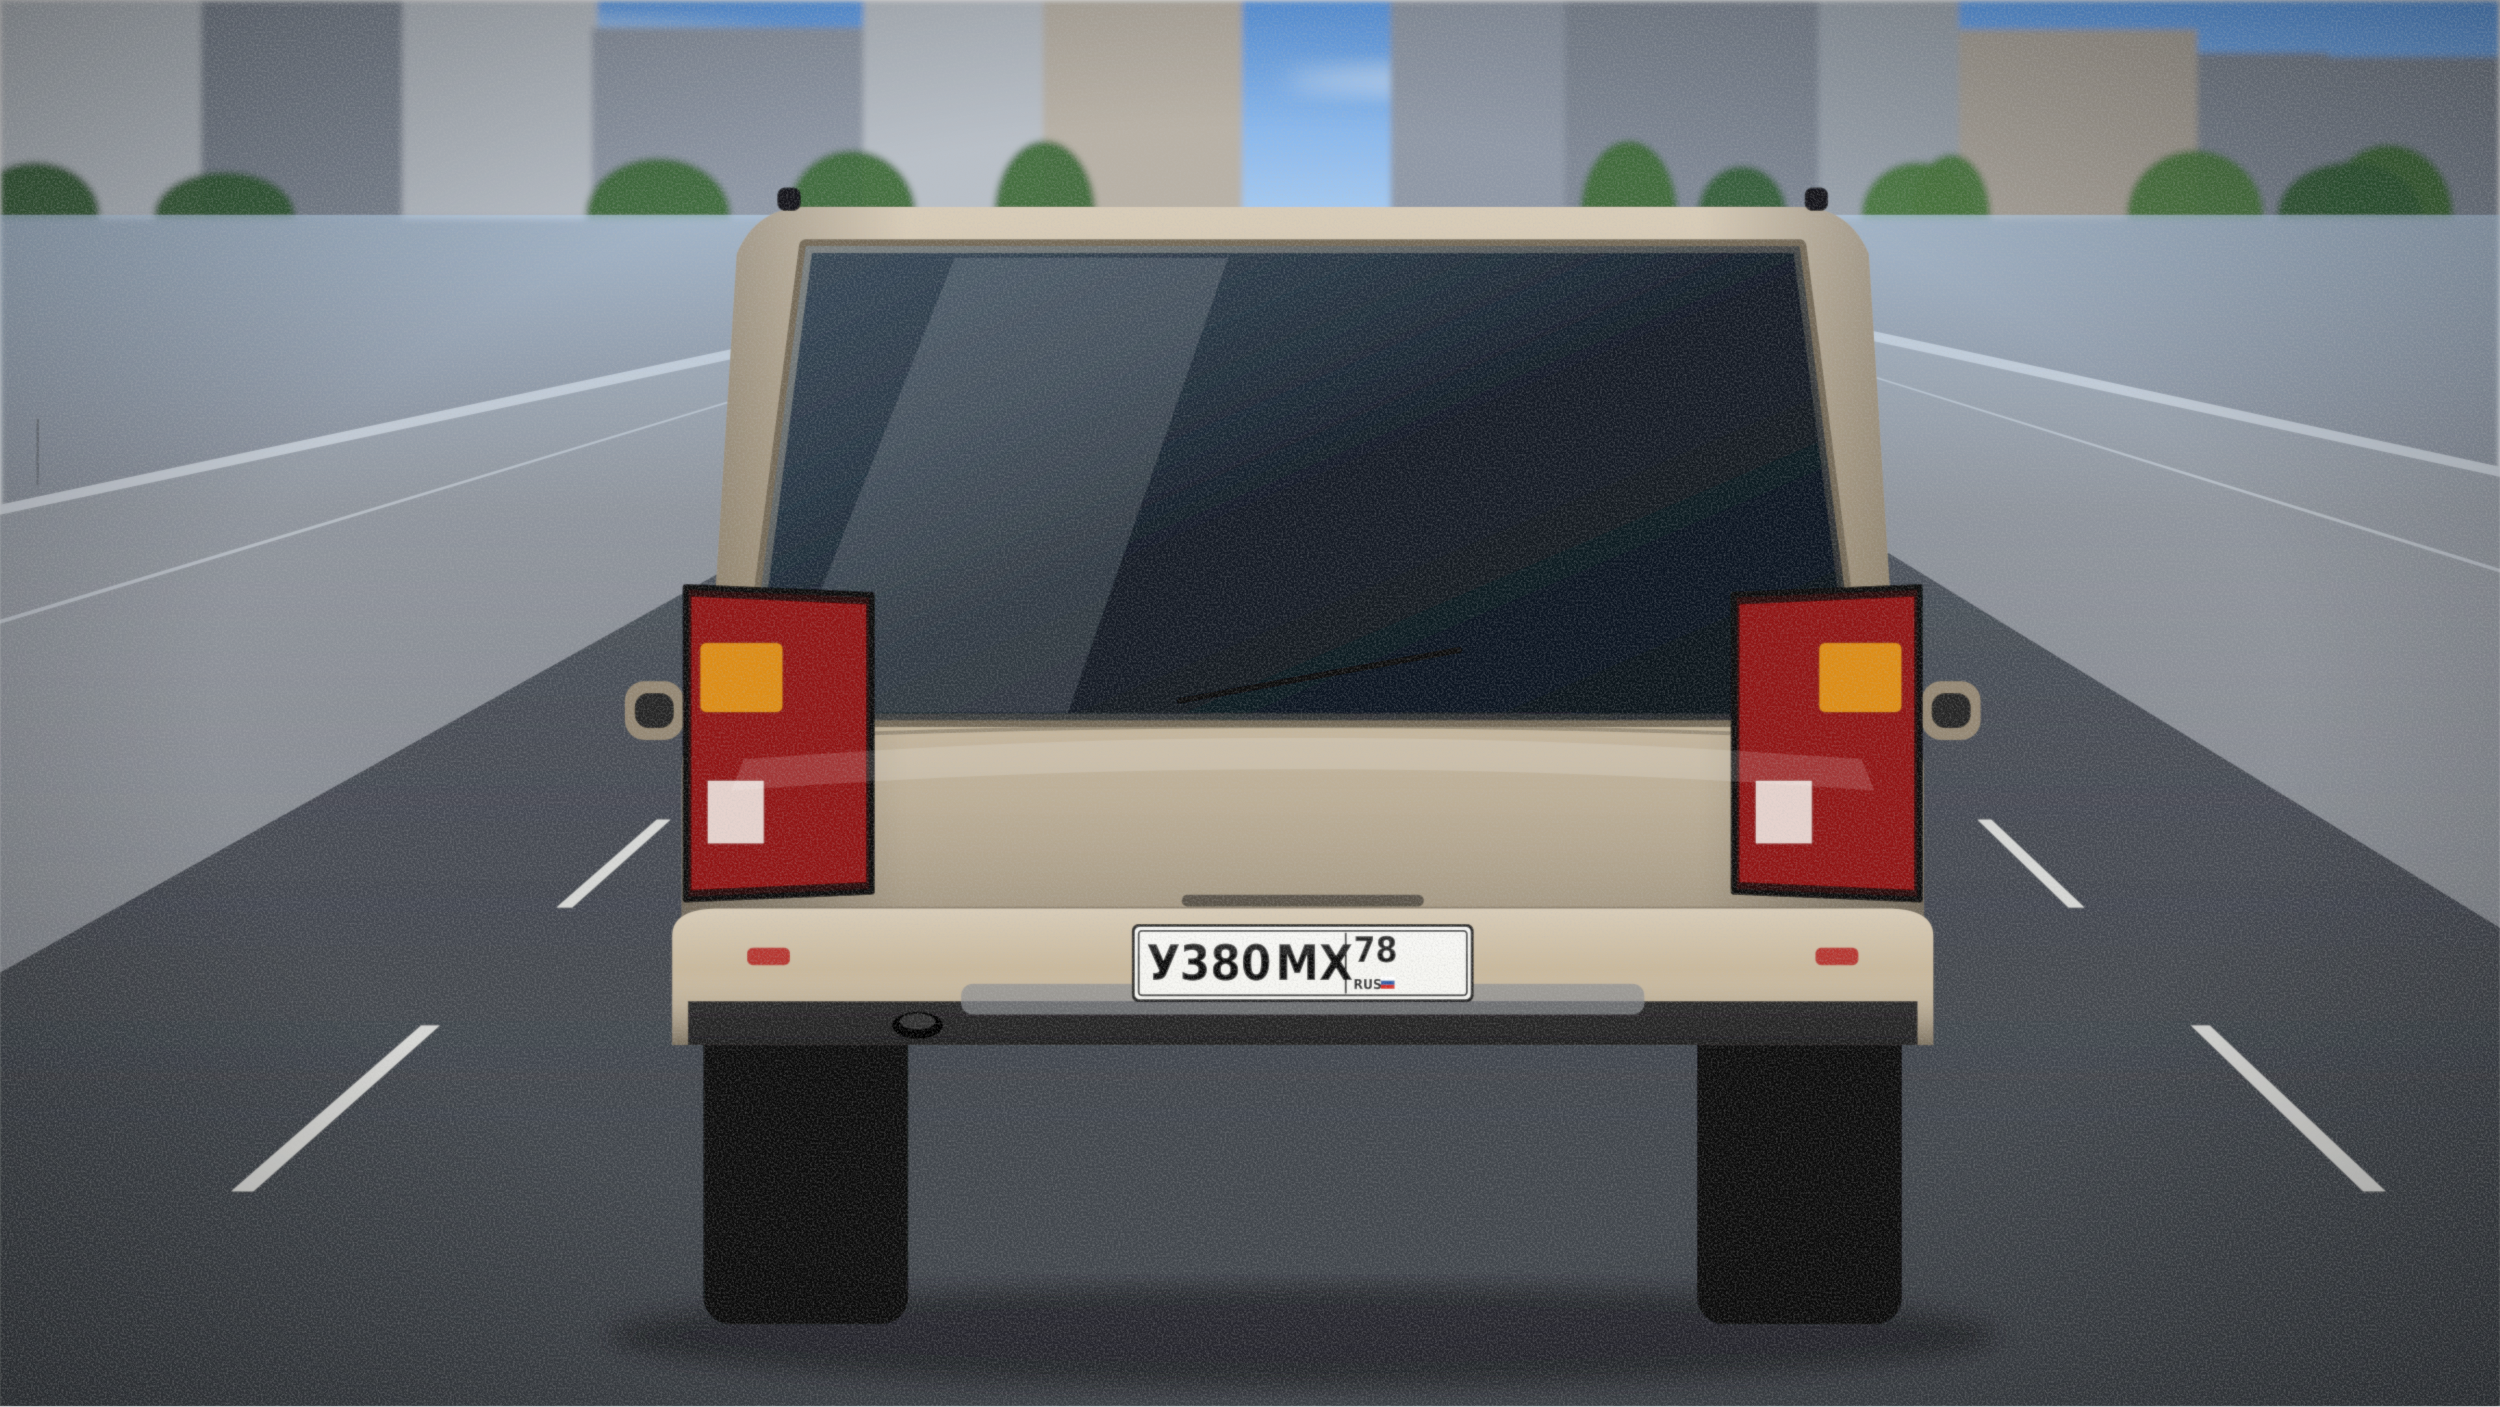
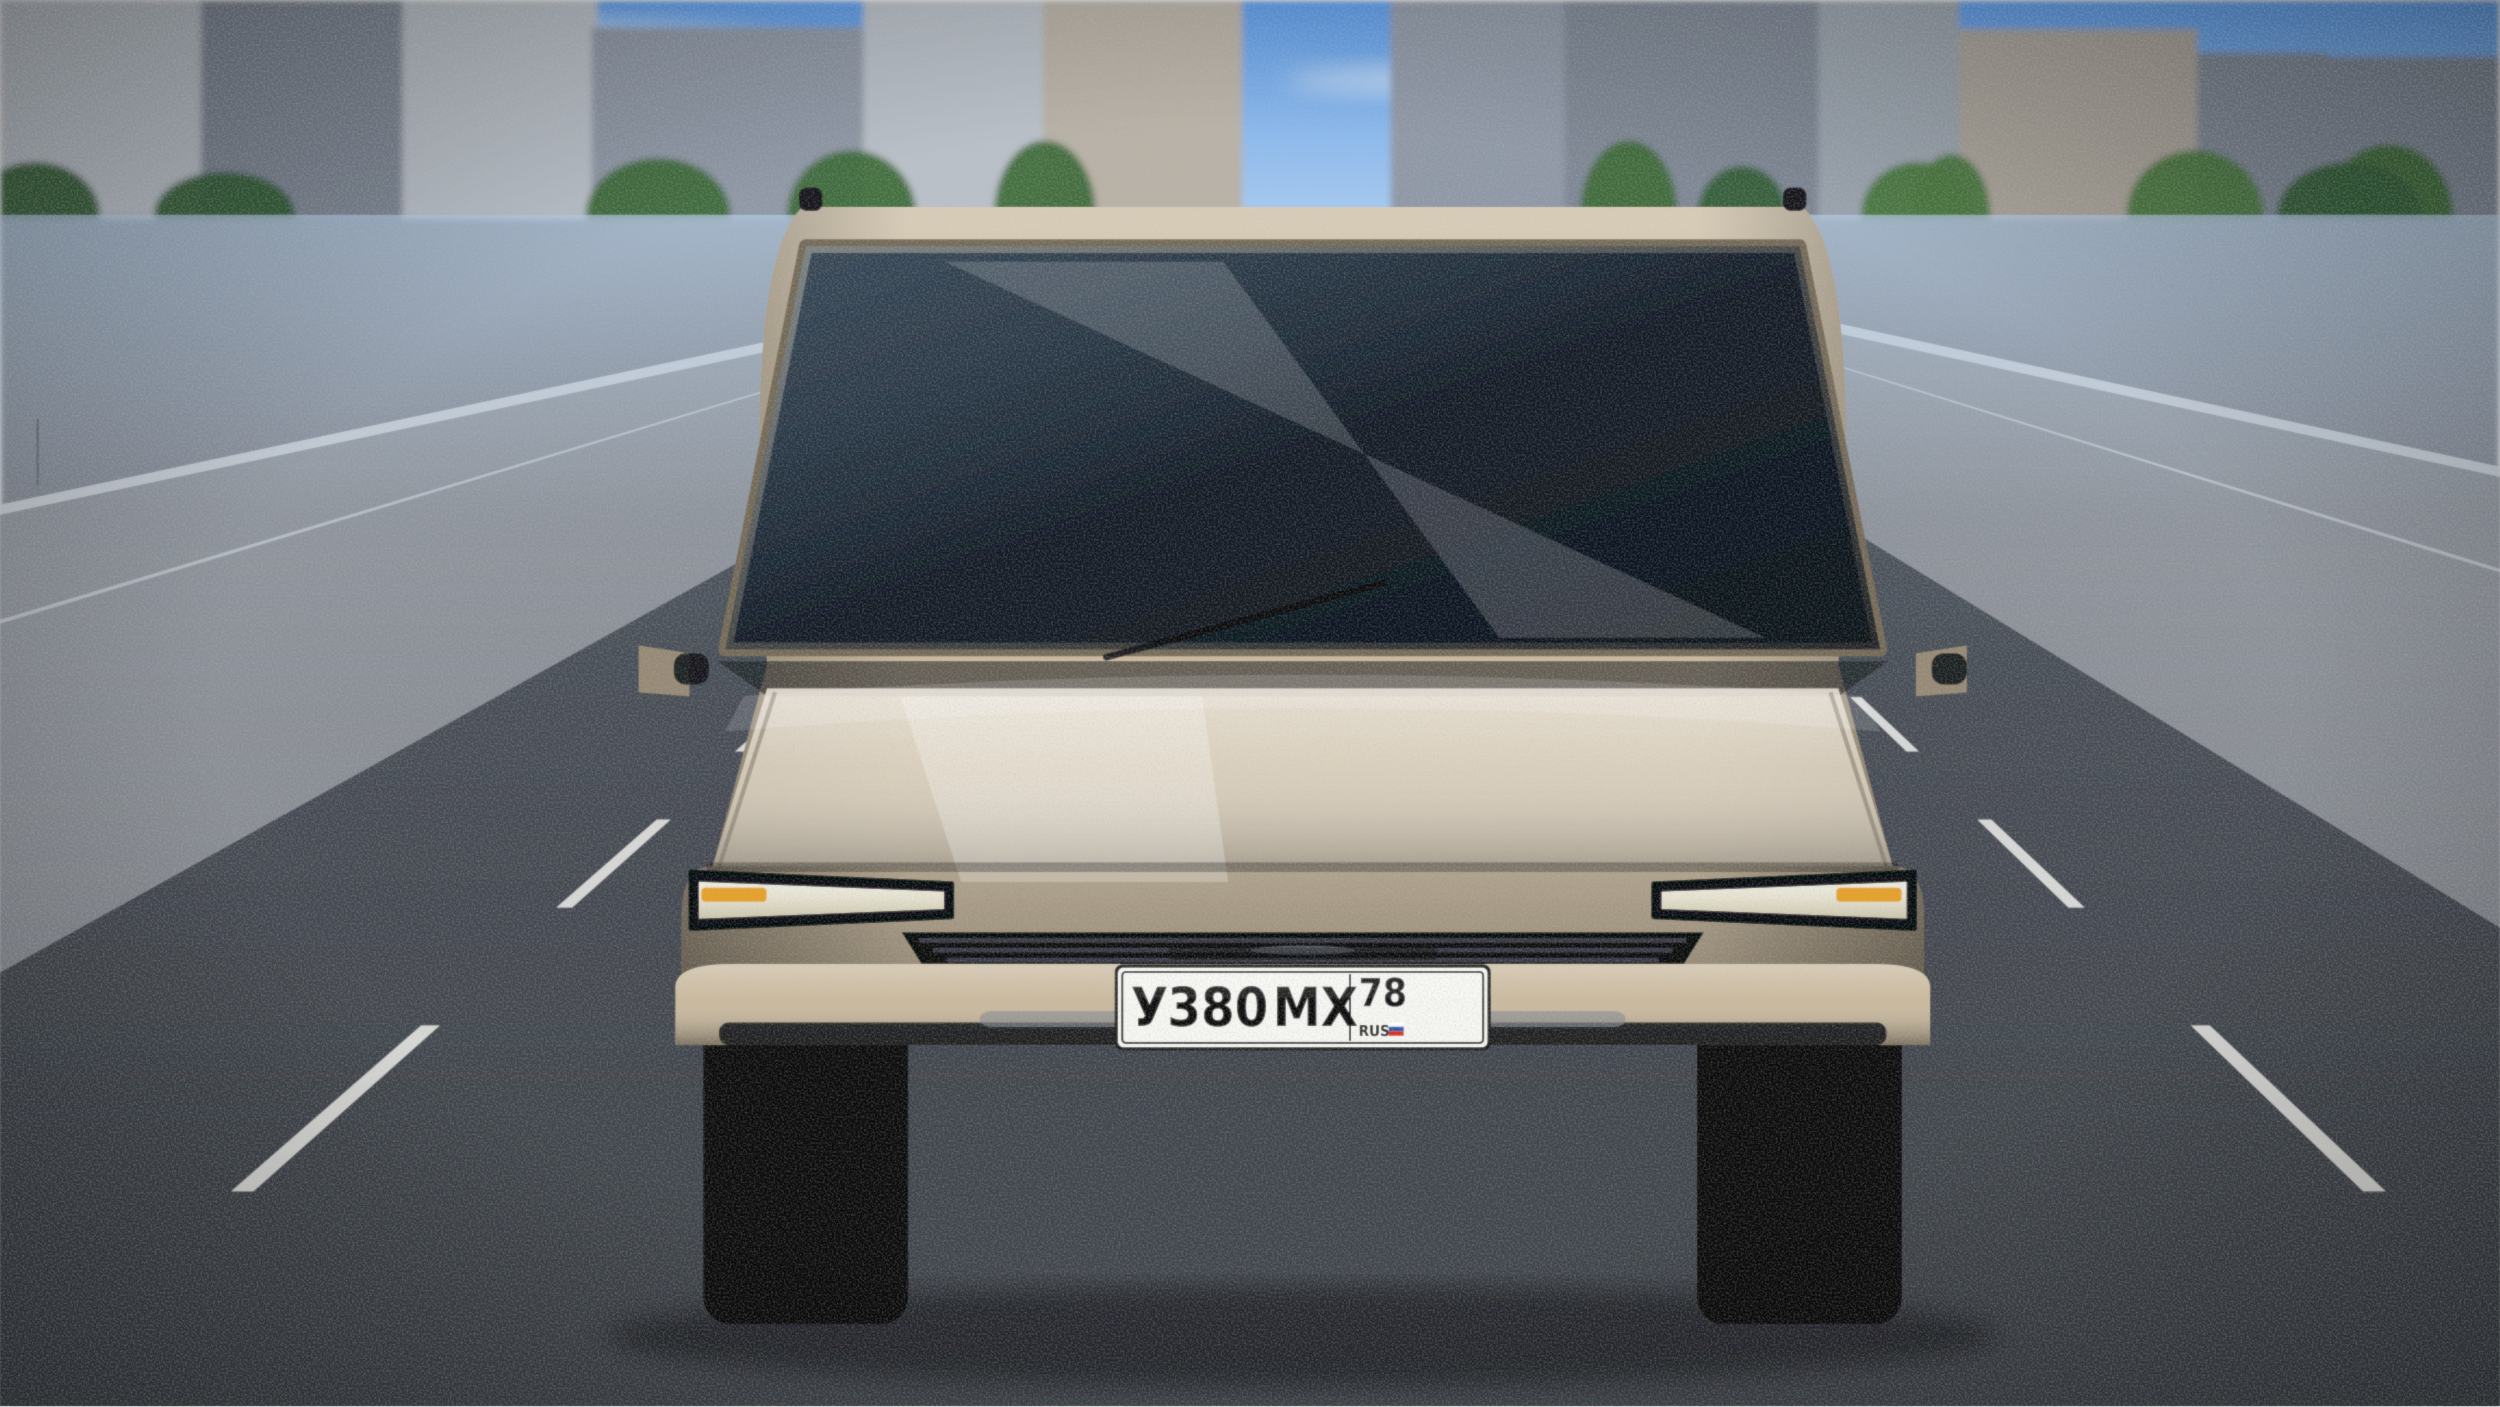
<svg xmlns="http://www.w3.org/2000/svg" viewBox="0 0 1280 720" width="1280" height="720" preserveAspectRatio="xMidYMid slice">
  <defs>
    <linearGradient id="gSky" x1="0" y1="0" x2="0" y2="1">
      <stop offset="0" stop-color="#5d9be6" />
      <stop offset="1" stop-color="#bcd9f5" />
    </linearGradient>
    <linearGradient id="gBodyV" x1="0" y1="0" x2="0" y2="1">
      <stop offset="0" stop-color="#fff" stop-opacity=".30" />
      <stop offset=".45" stop-color="#fff" stop-opacity=".02" />
      <stop offset="1" stop-color="#000" stop-opacity=".38" />
    </linearGradient>
    <linearGradient id="gBodyH" x1="0" y1="0" x2="1" y2="0">
      <stop offset="0" stop-color="#000" stop-opacity=".32" />
      <stop offset=".18" stop-color="#000" stop-opacity="0" />
      <stop offset=".82" stop-color="#000" stop-opacity="0" />
      <stop offset="1" stop-color="#000" stop-opacity=".32" />
    </linearGradient>
    <linearGradient id="gGlass" x1="0" y1="0" x2="1" y2="1">
      <stop offset="0" stop-color="#8fb3d4" stop-opacity="0.34" />
      <stop offset=".5" stop-color="#1a2735" stop-opacity=".55" />
      <stop offset="1" stop-color="#0b1119" stop-opacity=".75" />
    </linearGradient>
    <radialGradient id="gGlow">
      <stop offset="0" stop-color="#ff4a3a" stop-opacity=".95" />
      <stop offset=".45" stop-color="#ff3a2a" stop-opacity=".35" />
      <stop offset="1" stop-color="#ff2a1a" stop-opacity="0" />
    </radialGradient>
+     <radialGradient id="gGlowW">
+       <stop offset="0" stop-color="#fff6d8" stop-opacity=".95" />
+       <stop offset=".5" stop-color="#ffe9b0" stop-opacity=".35" />
+       <stop offset="1" stop-color="#ffe4a0" stop-opacity="0" />
+     </radialGradient>
+     <linearGradient id="gLamp" x1="0" y1="0" x2="0" y2="1">
+       <stop offset="0" stop-color="#fffdf2" />
+       <stop offset=".45" stop-color="#f4f0dc" />
+       <stop offset="1" stop-color="#d9d3b8" />
+     </linearGradient>
+     <linearGradient id="gHood" x1="0" y1="0" x2="0" y2="1">
+       <stop offset="0" stop-color="#fff" stop-opacity=".34" />
+       <stop offset=".45" stop-color="#fff" stop-opacity=".04" />
+       <stop offset="1" stop-color="#000" stop-opacity=".22" />
+     </linearGradient>
    <linearGradient id="gRoadFade" x1="0" y1="0" x2="0" y2="1">
      <stop offset="0" stop-color="#bcd9f5" stop-opacity="0.6" />
      <stop offset=".25" stop-color="#bcd9f5" stop-opacity="0.1" />
      <stop offset="1" stop-color="#000" stop-opacity="0" />
    </linearGradient>
    <linearGradient id="gWet" x1="0" y1="0" x2="0" y2="1">
      <stop offset="0" stop-color="#cfd8e6" stop-opacity=".0" />
      <stop offset=".5" stop-color="#cfd8e6" stop-opacity=".22" />
      <stop offset="1" stop-color="#cfd8e6" stop-opacity=".05" />
    </linearGradient>
    <linearGradient id="gFog" x1="0" y1="0" x2="0" y2="1">
      <stop offset="0" stop-color="#d7dadd" stop-opacity=".75" />
      <stop offset=".6" stop-color="#d7dadd" stop-opacity=".42" />
      <stop offset="1" stop-color="#d7dadd" stop-opacity=".18" />
    </linearGradient>
    <radialGradient id="gVig" cx=".5" cy=".5" r=".75">
      <stop offset=".55" stop-color="#000" stop-opacity="0" />
      <stop offset="1" stop-color="#000" stop-opacity="0.42" />
    </radialGradient>
    <filter id="fBlur6">
      <feGaussianBlur stdDeviation="6" />
    </filter>
    <filter id="fBlur2" filterUnits="userSpaceOnUse" x="0" y="0" width="1280" height="720">
      <feGaussianBlur stdDeviation="1.6" />
    </filter>
    <filter id="fSoft" filterUnits="userSpaceOnUse" x="0" y="0" width="1280" height="720">
      <feGaussianBlur stdDeviation="0.55" />
    </filter>
    <filter id="fNoise" x="0" y="0" width="100%" height="100%">
      <feTurbulence type="fractalNoise" baseFrequency="0.9" numOctaves="2" seed="441" />
      <feColorMatrix type="matrix" values="0 0 0 0 0.5 0 0 0 0 0.5 0 0 0 0 0.5 1.6 0 0 0 -0.62" />
    </filter>
  </defs>
  <g filter="url(#fSoft)">
    <g filter="url(#fBlur2)">
      <rect x="0" y="0" width="1280" height="144" fill="url(#gSky)" />
      <circle cx="229" cy="57" r="46" fill="#fffbe6" opacity=".9" />
      <circle cx="756" cy="21" r="2" fill="#fff" opacity="0" />
      <ellipse cx="237" cy="29" rx="173" ry="21" fill="#fff" opacity="0.45" filter="url(#fBlur6)" />
      <ellipse cx="3" cy="35" rx="94" ry="23" fill="#fff" opacity="0.45" filter="url(#fBlur6)" />
      <ellipse cx="1066" cy="69" rx="117" ry="16" fill="#fff" opacity="0.45" filter="url(#fBlur6)" />
      <ellipse cx="822" cy="41" rx="164" ry="10" fill="#fff" opacity="0.45" filter="url(#fBlur6)" />
      <ellipse cx="1254" cy="75" rx="164" ry="13" fill="#fff" opacity="0.45" filter="url(#fBlur6)" />
      <rect x="0" y="-22" width="115" height="142" fill="#b9c0c8" />
      <rect x="103" y="-53" width="109" height="173" fill="#7e8794" />
      <rect x="206" y="-109" width="100" height="229" fill="#b9c0c8" />
      <rect x="303" y="14" width="150" height="106" fill="#8f98a6" />
      <rect x="442" y="-97" width="107" height="217" fill="#b9c0c8" />
      <rect x="534" y="-51" width="102" height="171" fill="#b8b1a6" />
      <rect x="1191" y="29" width="89" height="91" fill="#7e8794" />
      <rect x="1119" y="27" width="73" height="93" fill="#7e8794" />
      <rect x="989" y="15" width="136" height="105" fill="#a9a39a" />
      <rect x="926" y="-100" width="77" height="220" fill="#9aa3ad" />
      <rect x="795" y="-55" width="136" height="175" fill="#7e8794" />
      <rect x="712" y="-32" width="89" height="152" fill="#8f98a6" />
      <ellipse cx="1223" cy="110" rx="33" ry="36" fill="#3f6b3a" opacity=".95" />
      <ellipse cx="982" cy="110" rx="29" ry="27" fill="#4a7840" opacity=".95" />
      <ellipse cx="535" cy="110" rx="26" ry="38" fill="#3f6b3a" opacity=".95" />
      <ellipse cx="892" cy="110" rx="23" ry="25" fill="#35603a" opacity=".95" />
      <ellipse cx="999" cy="110" rx="20" ry="31" fill="#4a7840" opacity=".95" />
      <ellipse cx="1124" cy="110" rx="35" ry="33" fill="#4a7840" opacity=".95" />
      <ellipse cx="436" cy="110" rx="33" ry="33" fill="#3f6b3a" opacity=".95" />
      <ellipse cx="115" cy="110" rx="36" ry="22" fill="#35603a" opacity=".95" />
      <ellipse cx="18" cy="110" rx="33" ry="27" fill="#35603a" opacity=".95" />
      <ellipse cx="1203" cy="110" rx="37" ry="27" fill="#35603a" opacity=".95" />
      <ellipse cx="834" cy="110" rx="25" ry="38" fill="#3f6b3a" opacity=".95" />
      <ellipse cx="337" cy="110" rx="37" ry="29" fill="#3f6b3a" opacity=".95" />
      <rect x="0" y="112" width="1280" height="720" fill="#7d8088" />
    </g>
    <polygon points="691,114 1680,720 -400,720" fill="#43474e" />
    <polygon points="691,114 -2158.4,720 -400,720" fill="#8a8d93" />
    <polygon points="691,114 3488.9,720 1680,720" fill="#8a8d93" />
    <line x1="691" y1="114" x2="-2158.4" y2="720" stroke="#c3c6cb" stroke-width="5" />
    <line x1="691" y1="114" x2="3488.9" y2="720" stroke="#c3c6cb" stroke-width="5" />
    <polygon points="671,116 671.2,116 -1322.6,720 -1342.6,720" fill="#bdc2c8" opacity="0.85" />
    <polygon points="710.3,116 710.5,116 2673.1,720 2653.1,720" fill="#bdc2c8" opacity="0.85" />
    <polygon points="215.7,525 225.2,525 129.7,610 118.3,610" fill="#f2f2ee" opacity="0.88" />
    <polygon points="336.3,419.6 343.4,419.6 292.9,464.7 284.8,464.7" fill="#f2f2ee" opacity="0.88" />
    <polygon points="408.1,357 413.8,357 382.6,384.8 376.3,384.8" fill="#f2f2ee" opacity="0.88" />
    <polygon points="455.7,315.4 460.5,315.4 439.3,334.3 434.1,334.3" fill="#f2f2ee" opacity="0.88" />
    <polygon points="489.6,285.8 493.7,285.8 478.4,299.4 474,299.4" fill="#f2f2ee" opacity="0.88" />
    <polygon points="515,263.7 518.5,263.7 506.9,274 503.2,274" fill="#f2f2ee" opacity="0.88" />
    <polygon points="534.7,246.5 537.8,246.5 528.7,254.5 525.4,254.5" fill="#f2f2ee" opacity="0.88" />
    <polygon points="550.4,232.7 553.2,232.7 545.9,239.2 543,239.2" fill="#f2f2ee" opacity="0.88" />
    <polygon points="563.3,221.5 565.8,221.5 559.8,226.9 557.1,226.9" fill="#f2f2ee" opacity="0.88" />
    <polygon points="574,212.2 576.3,212.2 571.3,216.6 568.8,216.6" fill="#f2f2ee" opacity="0.88" />
    <polygon points="583,204.3 585.2,204.3 580.9,208.1 578.7,208.1" fill="#f2f2ee" opacity="0.88" />
    <polygon points="590.8,197.5 592.8,197.5 589.1,200.8 587,200.8" fill="#f2f2ee" opacity="0.88" />
    <polygon points="597.5,191.7 599.3,191.7 596.2,194.5 594.2,194.5" fill="#f2f2ee" opacity="0.88" />
    <polygon points="603.3,186.5 605.1,186.5 602.3,189 600.5,189" fill="#f2f2ee" opacity="0.88" />
    <polygon points="608.5,182 610.2,182 607.7,184.2 606,184.2" fill="#f2f2ee" opacity="0.88" />
    <polygon points="1121.7,525 1131.3,525 1221.5,610 1210,610" fill="#f2f2ee" opacity="0.88" />
    <polygon points="1012.4,419.6 1019.5,419.6 1067.3,464.7 1059.1,464.7" fill="#f2f2ee" opacity="0.88" />
    <polygon points="947.3,357 953,357 982.5,384.8 976.2,384.8" fill="#f2f2ee" opacity="0.88" />
    <polygon points="904.2,315.4 908.9,315.4 928.9,334.3 923.8,334.3" fill="#f2f2ee" opacity="0.88" />
    <polygon points="873.5,285.8 877.5,285.8 892,299.4 887.6,299.4" fill="#f2f2ee" opacity="0.88" />
    <polygon points="850.5,263.7 854,263.7 865,274 861.2,274" fill="#f2f2ee" opacity="0.88" />
    <polygon points="832.7,246.5 835.8,246.5 844.4,254.5 841,254.5" fill="#f2f2ee" opacity="0.88" />
    <polygon points="818.4,232.7 821.2,232.7 828.1,239.2 825.1,239.2" fill="#f2f2ee" opacity="0.88" />
    <polygon points="806.8,221.5 809.3,221.5 815,226.9 812.3,226.9" fill="#f2f2ee" opacity="0.88" />
    <polygon points="797.1,212.2 799.4,212.2 804.1,216.6 801.7,216.6" fill="#f2f2ee" opacity="0.88" />
    <polygon points="788.9,204.3 791,204.3 795,208.1 792.8,208.1" fill="#f2f2ee" opacity="0.88" />
    <polygon points="781.8,197.5 783.9,197.5 787.3,200.8 785.2,200.8" fill="#f2f2ee" opacity="0.88" />
    <polygon points="775.8,191.7 777.6,191.7 780.6,194.5 778.7,194.5" fill="#f2f2ee" opacity="0.88" />
    <polygon points="770.4,186.5 772.2,186.5 774.8,189 773,189" fill="#f2f2ee" opacity="0.88" />
    <polygon points="765.8,182 767.4,182 769.7,184.2 768,184.2" fill="#f2f2ee" opacity="0.88" />
    <rect x="0" y="110" width="1280" height="610" fill="url(#gRoadFade)" />
    <rect x="-67.5" y="227.9" width="1.2" height="38.5" fill="#6c727b" />
    <rect x="18.7" y="214.5" width="1.2" height="34.1" fill="#6c727b" />
    <rect x="1350.6" y="214.5" width="1.2" height="34.1" fill="#6c727b" />
    <g transform="translate(569.3 164.7)">
      <ellipse cx="0" cy="3" rx="20.9" ry="2.6" fill="#000" opacity=".33" />
      <rect x="-18.6" y="-16.4" width="37.2" height="11.7" rx="1.5" fill="#20222a" />
      <path d="M -14.9 -16.4 L -11.2 -27.8 L 11.2 -27.8 L 14.9 -16.4 Z" fill="#1d1f27" />
      <path d="M -11.9 -17.6 L -9.7 -26.4 L 9.7 -26.4 L 11.9 -17.6 Z" fill="#0f1620" />
-       <rect x="-17.9" y="-14.7" width="6.3" height="2.9" fill="#c4261f" />
-       <rect x="11.5" y="-14.7" width="6.3" height="2.9" fill="#c4261f" />
+       <rect x="-17.9" y="-14.7" width="6.3" height="2.9" fill="#f2f0e2" opacity=".95" />
+       <rect x="11.5" y="-14.7" width="6.3" height="2.9" fill="#f2f0e2" opacity=".95" />
      <rect x="-17.1" y="-5.9" width="34.3" height="1.8" fill="#121317" />
      <rect x="-3.7" y="-10.5" width="7.4" height="2.1" fill="#e9e9e4" />
      <rect x="-16.4" y="-4.7" width="4.5" height="4.7" fill="#0d0d0d" />
      <rect x="11.9" y="-4.7" width="4.5" height="4.7" fill="#0d0d0d" />
    </g>
    <g transform="translate(808.1 164.7)">
      <ellipse cx="0" cy="3" rx="20.9" ry="2.6" fill="#000" opacity=".33" />
      <rect x="-18.6" y="-16.4" width="37.3" height="11.7" rx="1.5" fill="#a31f24" />
      <path d="M -14.9 -16.4 L -11.2 -27.9 L 11.2 -27.9 L 14.9 -16.4 Z" fill="#961d21" />
      <path d="M -11.9 -17.6 L -9.7 -26.4 L 9.7 -26.4 L 11.9 -17.6 Z" fill="#0f1620" />
-       <rect x="-17.9" y="-14.7" width="6.3" height="2.9" fill="#c4261f" />
-       <rect x="11.6" y="-14.7" width="6.3" height="2.9" fill="#c4261f" />
+       <rect x="-17.9" y="-14.7" width="6.3" height="2.9" fill="#f2f0e2" opacity=".95" />
+       <rect x="11.6" y="-14.7" width="6.3" height="2.9" fill="#f2f0e2" opacity=".95" />
      <rect x="-17.1" y="-5.9" width="34.3" height="1.8" fill="#5a1114" />
      <rect x="-3.7" y="-10.6" width="7.5" height="2.1" fill="#e9e9e4" />
      <rect x="-16.4" y="-4.7" width="4.5" height="4.7" fill="#0d0d0d" />
      <rect x="11.9" y="-4.7" width="4.5" height="4.7" fill="#0d0d0d" />
    </g>
    <g transform="translate(667 678) scale(1)">
      <ellipse cx="0" cy="6" rx="356.2" ry="26" fill="#000" opacity="0.38" filter="url(#fBlur6)" />
      <rect x="-306.9" y="-165" width="104.9" height="165" rx="14" fill="#0d0d0d" />
      <rect x="-300.9" y="-159" width="92.9" height="10" rx="5" fill="#242424" opacity=".7" />
      <rect x="201.9" y="-165" width="104.9" height="165" rx="14" fill="#0d0d0d" />
      <rect x="207.9" y="-159" width="92.9" height="10" rx="5" fill="#242424" opacity=".7" />
-       <path d="M -318 -143 L -318 -283.2 Q -318 -303.2 -304 -321.2 L -289.8 -548 Q -279.8 -572 -253.8 -572 L 253.8 -572 Q 279.8 -572 289.8 -548 L 304 -321.2 Q 318 -303.2 318 -283.2 L 318 -143 Z" fill="#C8B79A" />
-       <path d="M -318 -143 L -318 -283.2 Q -318 -303.2 -304 -321.2 L -289.8 -548 Q -279.8 -572 -253.8 -572 L 253.8 -572 Q 279.8 -572 289.8 -548 L 304 -321.2 Q 318 -303.2 318 -283.2 L 318 -143 Z" fill="url(#gBodyV)" />
-       <path d="M -318 -143 L -318 -283.2 Q -318 -303.2 -304 -321.2 L -289.8 -548 Q -279.8 -572 -253.8 -572 L 253.8 -572 Q 279.8 -572 289.8 -548 L 304 -321.2 Q 318 -303.2 318 -283.2 L 318 -143 Z" fill="url(#gBodyH)" />
-       <path d="M -286.2 -309.2 L -254.4 -552 L 254.4 -552 L 286.2 -309.2 Z" fill="#0c1218" stroke="#746a59" stroke-width="7" stroke-linejoin="round" />
-       <path d="M -286.2 -309.2 L -254.4 -552 L 254.4 -552 L 286.2 -309.2 Z" fill="url(#gGlass)" />
-       <path d="M -178.1 -546 L -38.2 -546 L -120.2 -313.2 L -271.9 -313.2 Z" fill="#fff" opacity="0.13" />
-       <path d="M -63 -319.2 L 80.1 -345.2" stroke="#05080b" stroke-width="3.2" stroke-linecap="round" opacity=".75" />
-       <rect x="-347" y="-329.2" width="30" height="30" rx="10" fill="#968974" />
-       <rect x="-342" y="-323.2" width="20" height="18" rx="7" fill="#0b0e12" opacity=".8" />
-       <rect x="317" y="-329.2" width="30" height="30" rx="10" fill="#968974" />
-       <rect x="322" y="-323.2" width="20" height="18" rx="7" fill="#0b0e12" opacity=".8" />
-       <path d="M -305.3 -299.2 Q 0 -313.2 305.3 -299.2 L 314.8 -212.8 L -314.8 -212.8 Z" fill="none" stroke="#746a59" stroke-width="2" opacity=".55" />
-       <rect x="-269" y="-582" width="12" height="12" rx="4" fill="#15171a" />
-       <rect x="257" y="-582" width="12" height="12" rx="4" fill="#15171a" />
-       <path d="M -316 -377.5 L -220.6 -373.5 L -220.6 -221.4 L -316 -217.4 Z" fill="#2a0707" stroke="#0a0a0a" stroke-width="3" stroke-linejoin="round" />
-       <path d="M -313 -372.5 L -223.6 -368.5 L -223.6 -226.4 L -313 -222.4 Z" fill="#9c1414" opacity="0.9" stroke-linejoin="round" />
-       <rect x="-308.4" y="-348.7" width="42" height="35.2" rx="3" fill="#e69a1a" opacity=".9" />
-       <rect x="-304.6" y="-278.2" width="28.6" height="32" fill="#f4f4ee" opacity=".85" />
-       <path d="M 316 -377.5 L 220.6 -373.5 L 220.6 -221.4 L 316 -217.4 Z" fill="#2a0707" stroke="#0a0a0a" stroke-width="3" stroke-linejoin="round" />
-       <path d="M 313 -372.5 L 223.6 -368.5 L 223.6 -226.4 L 313 -222.4 Z" fill="#9c1414" opacity="0.9" stroke-linejoin="round" />
-       <rect x="264.5" y="-348.7" width="42" height="35.2" rx="3" fill="#e69a1a" opacity=".9" />
-       <rect x="232" y="-278.2" width="28.6" height="32" fill="#f4f4ee" opacity=".85" />
-       <path d="M -322.8 -143 L -322.8 -198.8 Q -322.8 -212.8 -298.9 -212.8 L 298.9 -212.8 Q 322.8 -212.8 322.8 -198.8 L 322.8 -143 Z" fill="#C8B79A" />
-       <path d="M -322.8 -143 L -322.8 -198.8 Q -322.8 -212.8 -298.9 -212.8 L 298.9 -212.8 Q 322.8 -212.8 322.8 -198.8 L 322.8 -143 Z" fill="url(#gBodyV)" />
-       <path d="M -314.8 -143 L -314.8 -165.4 L 314.8 -165.4 L 314.8 -143 Z" fill="#17181b" opacity=".88" />
-       <rect x="-174.9" y="-174.3" width="349.8" height="15.7" rx="6" fill="#8a8d92" opacity=".7" />
-       <rect x="-284.5" y="-192.8" width="22" height="9" rx="3" fill="#b3201f" opacity=".85" />
-       <rect x="262.5" y="-192.8" width="22" height="9" rx="3" fill="#b3201f" opacity=".85" />
-       <ellipse cx="-197.2" cy="-153" rx="13" ry="7" fill="#050505" />
-       <ellipse cx="-197.2" cy="-155" rx="9" ry="4" fill="#5b5b5b" opacity=".5" />
-       <g transform="translate(0 -184.9)">
+       <path d="M -318 -143 L -318 -208.5 Q -318 -234.5 -302 -234.5 L -274.2 -337.5 Q -287.8 -546 -255.8 -572 L 255.8 -572 Q 287.8 -546 274.2 -337.5 L 302 -234.5 Q 318 -234.5 318 -208.5 L 318 -143 Z" fill="#C8B79A" />
+       <path d="M -318 -143 L -318 -208.5 Q -318 -234.5 -302 -234.5 L -274.2 -337.5 Q -287.8 -546 -255.8 -572 L 255.8 -572 Q 287.8 -546 274.2 -337.5 L 302 -234.5 Q 318 -234.5 318 -208.5 L 318 -143 Z" fill="url(#gBodyV)" />
+       <path d="M -318 -143 L -318 -208.5 Q -318 -234.5 -302 -234.5 L -274.2 -337.5 Q -287.8 -546 -255.8 -572 L 255.8 -572 Q 287.8 -546 274.2 -337.5 L 302 -234.5 Q 318 -234.5 318 -208.5 L 318 -143 Z" fill="url(#gBodyH)" />
+       <path d="M -295.7 -345.5 L -254.4 -552 L 254.4 -552 L 295.7 -345.5 Z" fill="#0c1218" stroke="#746a59" stroke-width="7" stroke-linejoin="round" />
+       <path d="M -295.7 -345.5 L -254.4 -552 L 254.4 -552 L 295.7 -345.5 Z" fill="url(#gGlass)" />
+       <path d="M -183.2 -544 L -40.7 -544 L 100.6 -351.5 L 236.6 -351.5 Z" fill="#fff" opacity="0.17" />
+       <path d="M -100.6 -341.5 L 41.4 -379.5" stroke="#05080b" stroke-width="3.4" stroke-linecap="round" opacity=".8" />
+       <path d="M -299.7 -339.5 L 299.7 -339.5 L 274.2 -321.5 L -274.2 -321.5 Z" fill="#14161a" opacity=".55" />
+       <path d="M -274.2 -325.5 L -302 -234.5 L 302 -234.5 L 274.2 -325.5 Z" fill="#ddd2c0" opacity=".85" />
+       <path d="M -274.2 -325.5 L -302 -234.5 L 302 -234.5 L 274.2 -325.5 Z" fill="url(#gHood)" />
+       <path d="M -206.1 -321.5 L -174.9 -226.5 L -38.2 -226.5 L -51.5 -321.5 Z" fill="#fff" opacity="0.26" />
+       <line x1="-300" y1="-230.5" x2="-270.2" y2="-323.5" stroke="#746a59" stroke-width="2.2" opacity=".5" />
+       <line x1="300" y1="-230.5" x2="270.2" y2="-323.5" stroke="#746a59" stroke-width="2.2" opacity=".5" />
+       <rect x="-305.3" y="-236.5" width="610.6" height="5" rx="2" fill="#000" opacity=".28" />
+       <path d="M -314 -343.5 L -340 -347.5 L -340 -323.5 L -314 -321.5 Z" fill="#968974" />
+       <rect x="-322" y="-343.5" width="18" height="16" rx="6" fill="#0b0e12" opacity=".85" />
+       <path d="M 314 -343.5 L 340 -347.5 L 340 -323.5 L 314 -321.5 Z" fill="#968974" />
+       <rect x="322" y="-343.5" width="18" height="16" rx="6" fill="#0b0e12" opacity=".85" />
+       <rect x="-257.9" y="-582" width="12" height="12" rx="4" fill="#15171a" />
+       <rect x="245.9" y="-582" width="12" height="12" rx="4" fill="#15171a" />
+       <path d="M -313.2 -231.5 L -179.7 -225.5 L -179.7 -208.6 L -313.2 -202.6 Z" fill="#0e1014" stroke="#05070a" stroke-width="2.5" stroke-linejoin="round" />
+       <path d="M -309.2 -226.5 L -183.7 -221.5 L -183.7 -212.6 L -309.2 -207.6 Z" fill="url(#gLamp)" opacity="0.93" stroke-linejoin="round" />
+       <rect x="-307.9" y="-223.5" width="33.4" height="7.2" rx="2" fill="#e69a1a" opacity=".92" />
+       <path d="M 313.2 -231.5 L 179.7 -225.5 L 179.7 -208.6 L 313.2 -202.6 Z" fill="#0e1014" stroke="#05070a" stroke-width="2.5" stroke-linejoin="round" />
+       <path d="M 309.2 -226.5 L 183.7 -221.5 L 183.7 -212.6 L 309.2 -207.6 Z" fill="url(#gLamp)" opacity="0.93" stroke-linejoin="round" />
+       <rect x="273.2" y="-223.5" width="33.4" height="7.2" rx="2" fill="#e69a1a" opacity=".92" />
+       <path d="M -203.5 -199.6 L 203.5 -199.6 L 193.3 -183.4 L -193.3 -183.4 Z" fill="#0b0d11" stroke="#05070a" stroke-width="2" />
+       <line x1="-196.4" y1="-196.5" x2="196.4" y2="-196.5" stroke="#454b55" stroke-width="2.4" opacity=".75" />
+       <line x1="-189.3" y1="-191.5" x2="189.3" y2="-191.5" stroke="#454b55" stroke-width="2.4" opacity=".75" />
+       <line x1="-182.2" y1="-186.4" x2="182.2" y2="-186.4" stroke="#454b55" stroke-width="2.4" opacity=".75" />
+       <ellipse cx="0" cy="-191.5" rx="26.5" ry="2.3" fill="#9aa3ae" opacity=".5" />
+       <path d="M -321.2 -143 L -321.2 -172.4 Q -321.2 -184.4 -292.6 -184.4 L 292.6 -184.4 Q 321.2 -184.4 321.2 -172.4 L 321.2 -143 Z" fill="#C8B79A" />
+       <path d="M -321.2 -143 L -321.2 -172.4 Q -321.2 -184.4 -292.6 -184.4 L 292.6 -184.4 Q 321.2 -184.4 321.2 -172.4 L 321.2 -143 Z" fill="url(#gBodyV)" />
+       <rect x="-298.9" y="-154.5" width="597.8" height="11.5" rx="5" fill="#15171b" opacity=".9" />
+       <rect x="-165.4" y="-160.3" width="330.7" height="8.1" rx="6" fill="#8a8d92" opacity=".65" />
+       <g transform="translate(0 -162.2) scale(1.1)">
        <g>
          <rect x="-87.5" y="-20" width="175" height="40" rx="3.5" fill="#1b1b1b" />
          <rect x="-86" y="-18.5" width="172" height="37" rx="2.6" fill="#f6f6f2" />
          <rect x="-84" y="-16.5" width="168" height="33" rx="1.6" fill="none" stroke="#0a0a0a" stroke-width="0.9" />
          <text x="-80" y="8.6" font-size="25" font-family="'Arial Narrow','Liberation Sans Narrow','DejaVu Sans Condensed',Arial,sans-serif" font-weight="700" fill="#0a0a0a" textLength="14.5" lengthAdjust="spacingAndGlyphs">У</text>
          <text x="-63" y="8.6" font-size="25" font-family="'Arial Narrow','Liberation Sans Narrow','DejaVu Sans Condensed',Arial,sans-serif" font-weight="700" fill="#0a0a0a" textLength="46" lengthAdjust="spacingAndGlyphs">380</text>
          <text x="-14" y="8.6" font-size="25" font-family="'Arial Narrow','Liberation Sans Narrow','DejaVu Sans Condensed',Arial,sans-serif" font-weight="700" fill="#0a0a0a" textLength="31" lengthAdjust="spacingAndGlyphs">МХ</text>
          <line x1="22" y1="-15.5" x2="22" y2="15.5" stroke="#0a0a0a" stroke-width="0.9" />
          <text x="26" y="-0.6" font-size="18" font-family="'Arial Narrow','Liberation Sans Narrow','DejaVu Sans Condensed',Arial,sans-serif" font-weight="700" fill="#0a0a0a" textLength="20" lengthAdjust="spacingAndGlyphs">78</text>
          <text x="26" y="13.3" font-size="7" font-family="'Arial Narrow','Liberation Sans Narrow','DejaVu Sans Condensed',Arial,sans-serif" font-weight="700" fill="#0a0a0a" textLength="12" lengthAdjust="spacingAndGlyphs">RUS</text>
          <rect x="40" y="6.9" width="7" height="2.1" fill="#fff" />
          <rect x="40" y="9" width="7" height="2.1" fill="#1c57a5" />
          <rect x="40" y="11.1" width="7" height="2.1" fill="#d52b1e" />
          <rect x="-86" y="-18.5" width="172" height="14.1" rx="2.6" fill="#fff" opacity="0.12" />
        </g>
      </g>
-       <rect x="-62" y="-219.9" width="124" height="6" rx="3" fill="#0e0e10" opacity=".5" />
-       <path d="M -286.2 -289.2 Q 0 -311.2 286.2 -289.2 L 292.6 -273.2 Q 0 -295.2 -292.6 -273.2 Z" fill="#fff" opacity="0.16" />
+       <rect x="-69.4" y="-192.8" width="138.7" height="6.3" rx="3" fill="#0e0e10" opacity=".45" />
+       <path d="M -286.2 -321.5 Q 0 -343.5 286.2 -321.5 L 295.7 -303.5 Q 0 -327.5 -295.7 -303.5 Z" fill="#fff" opacity="0.15" />
    </g>
  </g>
  <rect width="1280" height="720" fill="url(#gVig)" />
  <rect width="1280" height="720" filter="url(#fNoise)" opacity="0.32" />
</svg>
